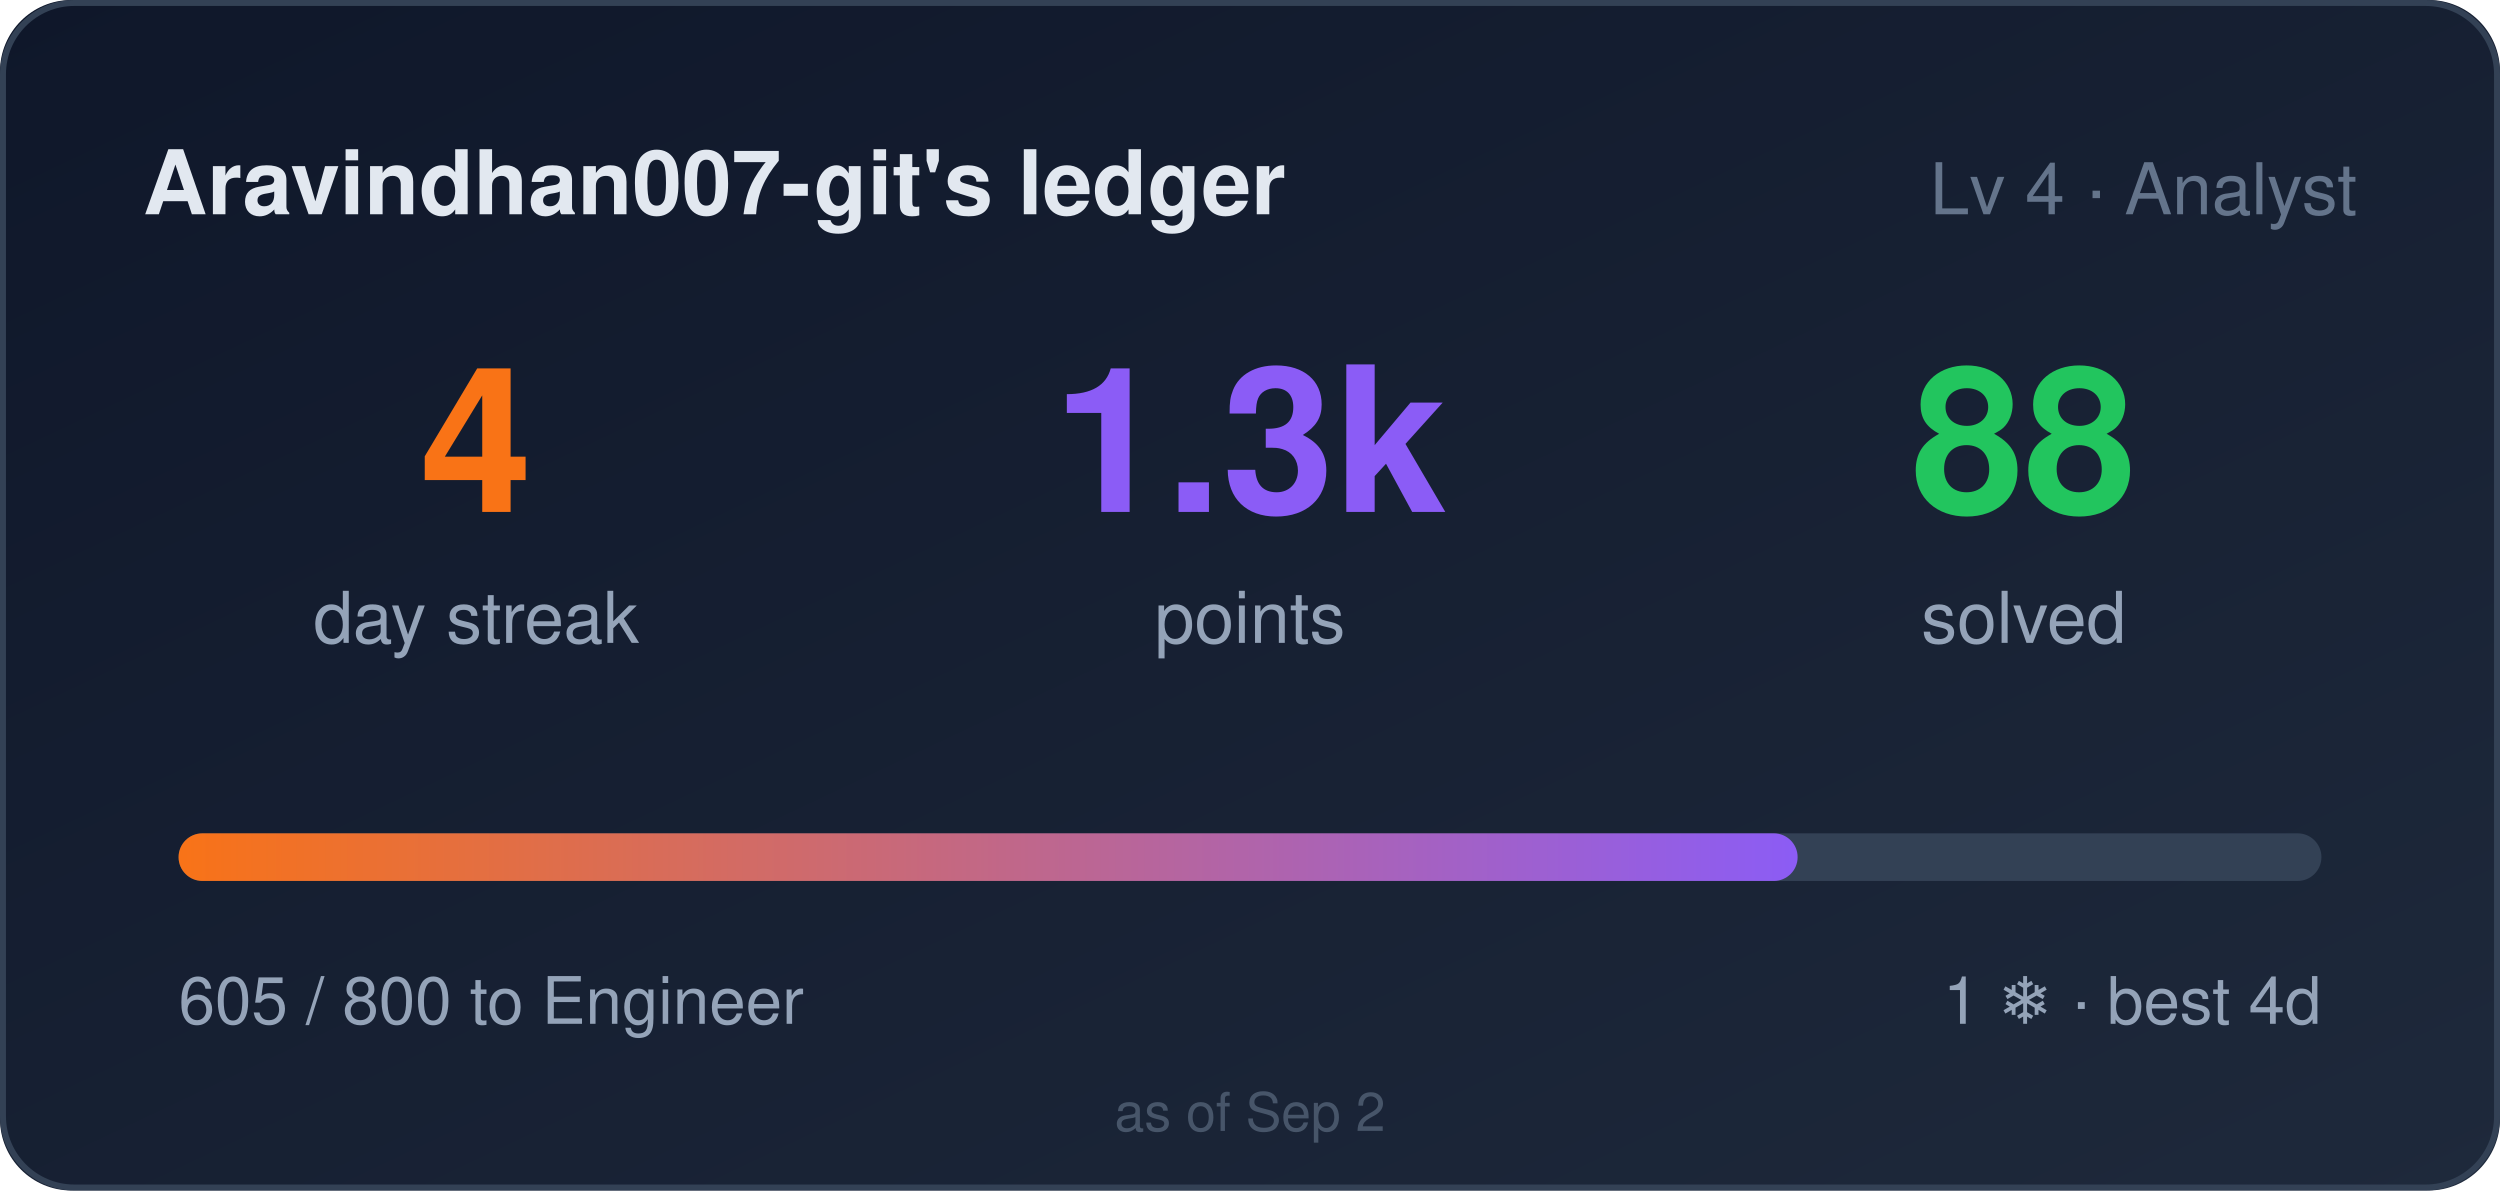
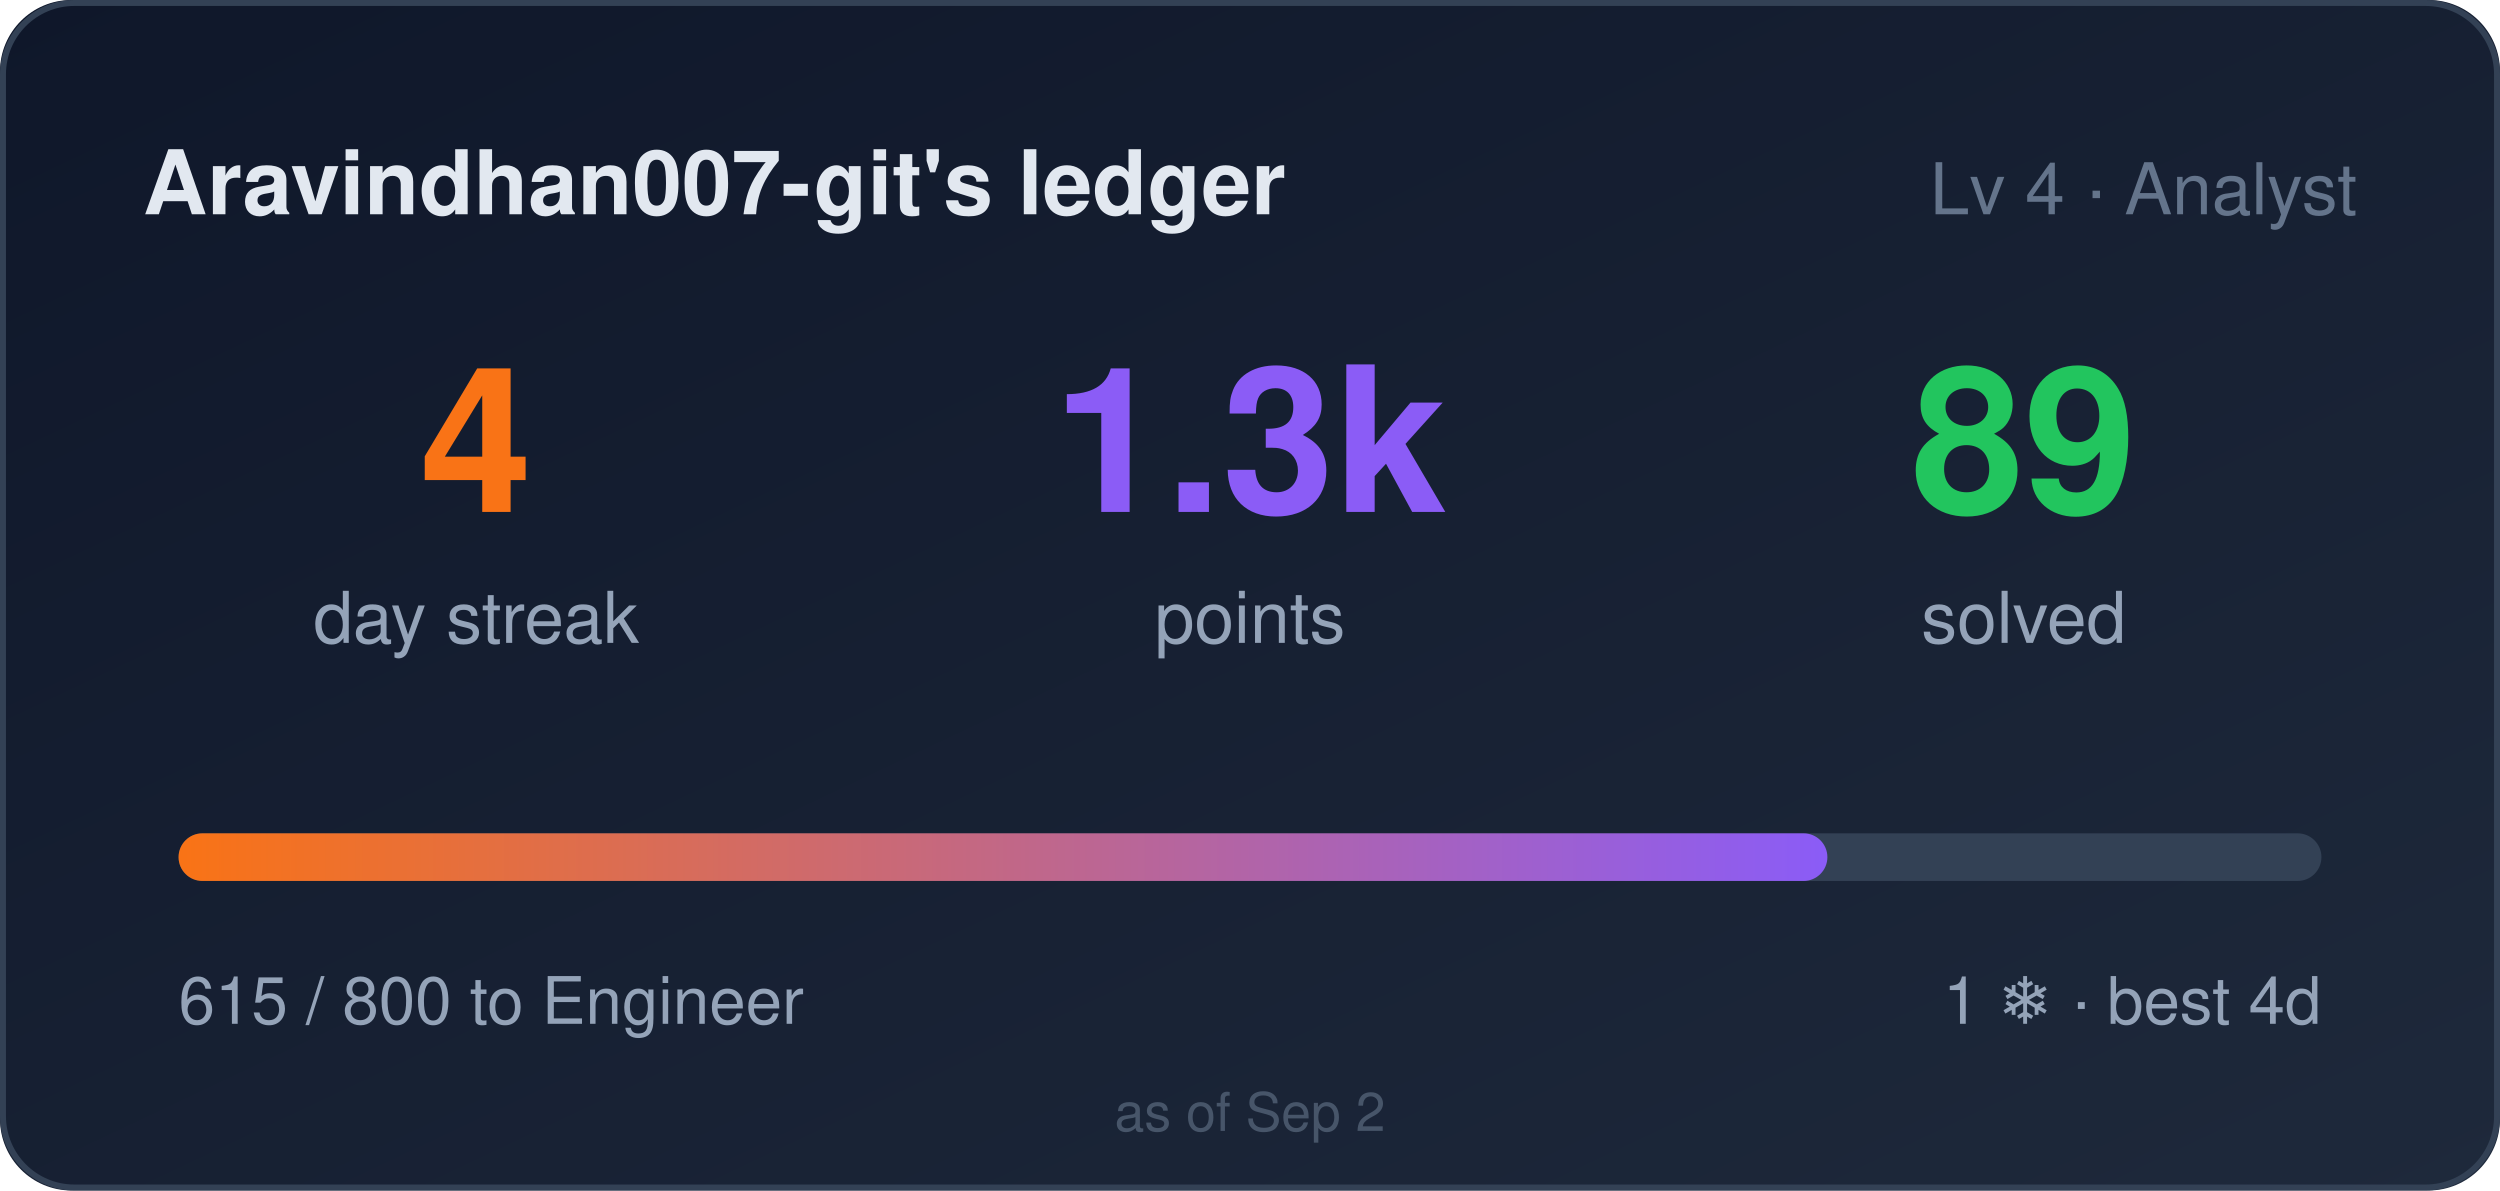
- <svg xmlns="http://www.w3.org/2000/svg" width="420" height="200" role="img" aria-label="Aravindhan007-git's ledger: 4 day streak, 1305 points">
+ <svg xmlns="http://www.w3.org/2000/svg" width="420" height="200" role="img" aria-label="Aravindhan007-git's ledger: 4 day streak, 1315 points">
  <style>
    .bar,.n{transform-box:fill-box}
    .bar{transform-origin:left center}
    @media (prefers-reduced-motion: no-preference){
      .bar{animation:cl-grow .9s cubic-bezier(.22,1,.36,1) both}
      .n{animation:cl-rise .5s ease-out both}
      .n2{animation-delay:.08s}
      .n3{animation-delay:.16s}
    }
    @keyframes cl-grow{from{transform:scaleX(0)}to{transform:scaleX(1)}}
    @keyframes cl-rise{from{opacity:0;transform:translateY(6px)}to{opacity:1;transform:none}}
  </style>
  <defs>
    <linearGradient id="bg" x1="0" y1="0" x2="1" y2="1">
      <stop offset="0" stop-color="#0f172a" />
      <stop offset="1" stop-color="#1e293b" />
    </linearGradient>
    <linearGradient id="bar" x1="0" y1="0" x2="1" y2="0">
      <stop offset="0" stop-color="#f97316" />
      <stop offset="1" stop-color="#8b5cf6" />
    </linearGradient>
  </defs>
  <rect width="420" height="200" rx="12" fill="url(#bg)" />
  <rect x="0.5" y="0.5" width="419" height="199" rx="12" fill="none" stroke="#334155" />
  <text x="24" y="36" fill="#e2e8f0" font-size="15" font-weight="600" font-family="Segoe UI,Helvetica,Arial,sans-serif">Aravindhan007-git's ledger</text>
  <text x="396" y="36" fill="#64748b" font-size="12" text-anchor="end" font-family="Segoe UI,Helvetica,Arial,sans-serif">Lv 4 · Analyst</text>
  <g font-family="Segoe UI,Helvetica,Arial,sans-serif">
    <text class="n n1" x="80" y="86" fill="#f97316" font-size="34" font-weight="700" text-anchor="middle">4</text>
    <text x="80" y="108" fill="#94a3b8" font-size="12" text-anchor="middle">day streak</text>
    <text class="n n2" x="210" y="86" fill="#8b5cf6" font-size="34" font-weight="700" text-anchor="middle">1.3k</text>
    <text x="210" y="108" fill="#94a3b8" font-size="12" text-anchor="middle">points</text>
-     <text class="n n3" x="340" y="86" fill="#22c55e" font-size="34" font-weight="700" text-anchor="middle">88</text>
+     <text class="n n3" x="340" y="86" fill="#22c55e" font-size="34" font-weight="700" text-anchor="middle">89</text>
    <text x="340" y="108" fill="#94a3b8" font-size="12" text-anchor="middle">solved</text>
  </g>
  <rect x="30" y="140" width="360" height="8" rx="4" fill="#334155" />
-   <rect class="bar" x="30" y="140" width="272" height="8" rx="4" fill="url(#bar)" />
-   <text x="30" y="172" fill="#94a3b8" font-size="11" font-family="Segoe UI,Helvetica,Arial,sans-serif">605 / 800 to Engineer</text>
+   <rect class="bar" x="30" y="140" width="277" height="8" rx="4" fill="url(#bar)" />
+   <text x="30" y="172" fill="#94a3b8" font-size="11" font-family="Segoe UI,Helvetica,Arial,sans-serif">615 / 800 to Engineer</text>
  <text x="390" y="172" fill="#94a3b8" font-size="11" text-anchor="end" font-family="Segoe UI,Helvetica,Arial,sans-serif">1 ❄ · best 4d</text>
  <text x="210" y="190" fill="#475569" font-size="9" text-anchor="middle" font-family="Segoe UI,Helvetica,Arial,sans-serif">as of Sep 2</text>
</svg>
